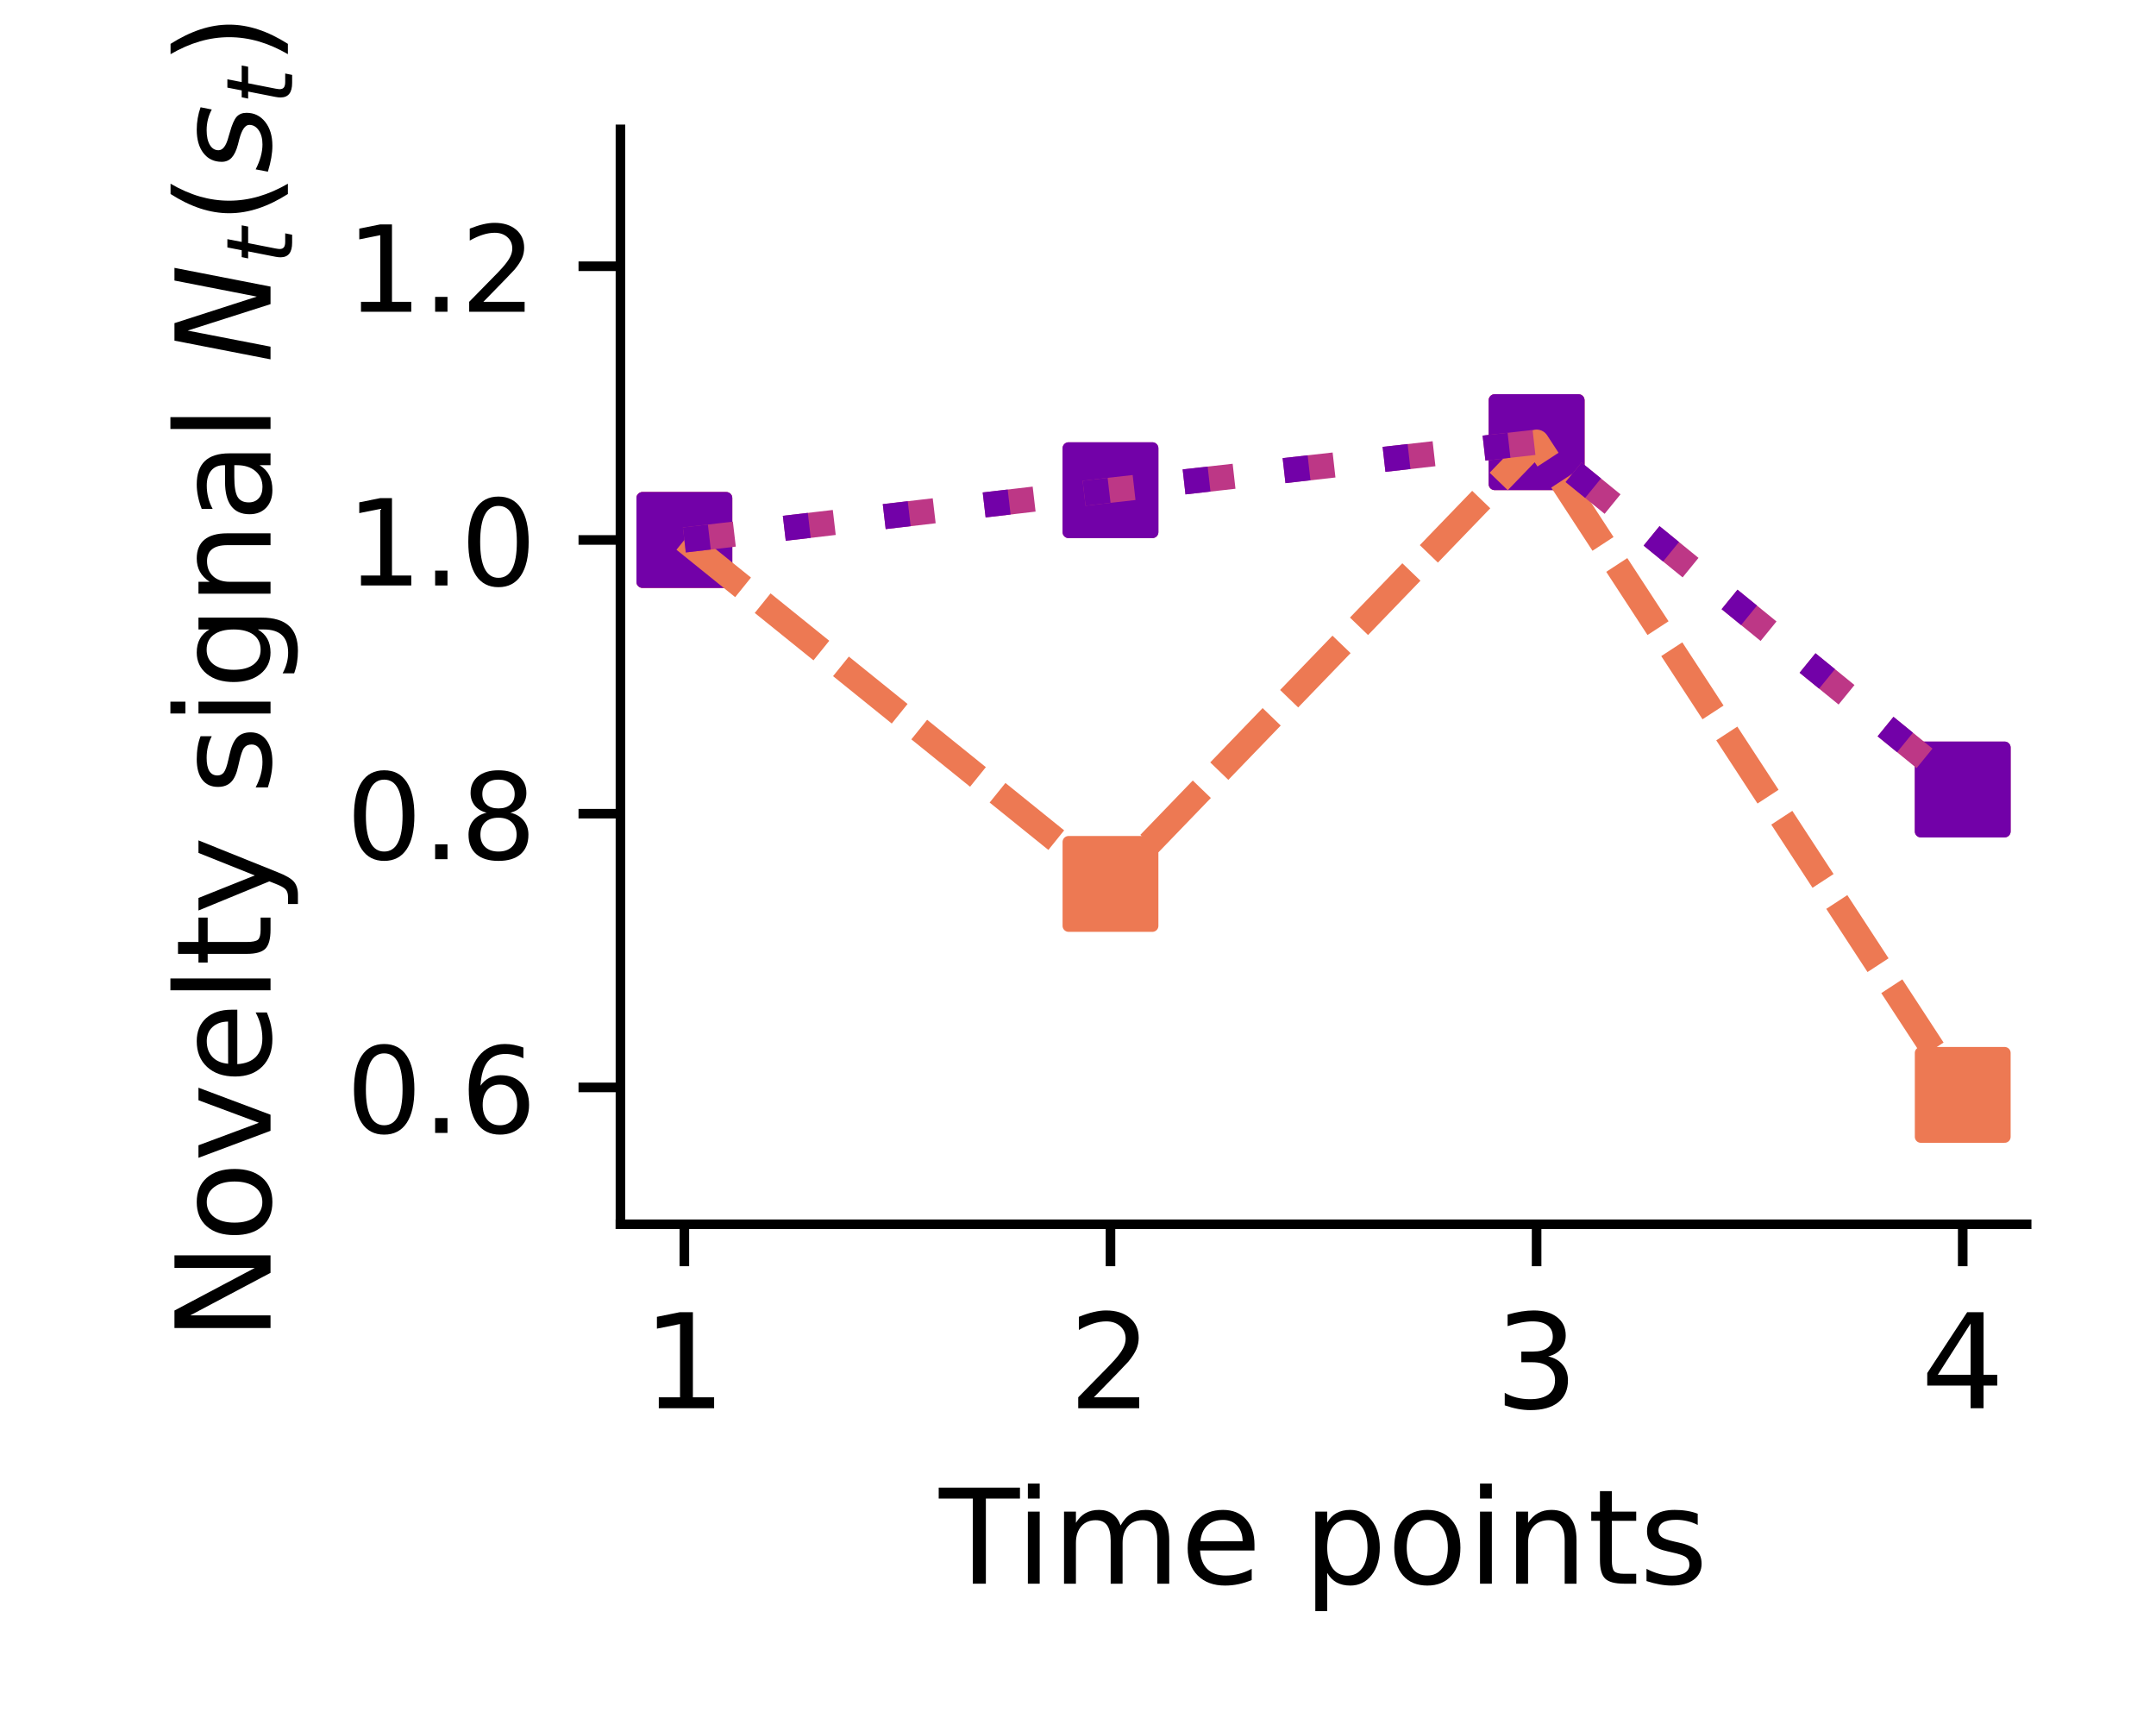
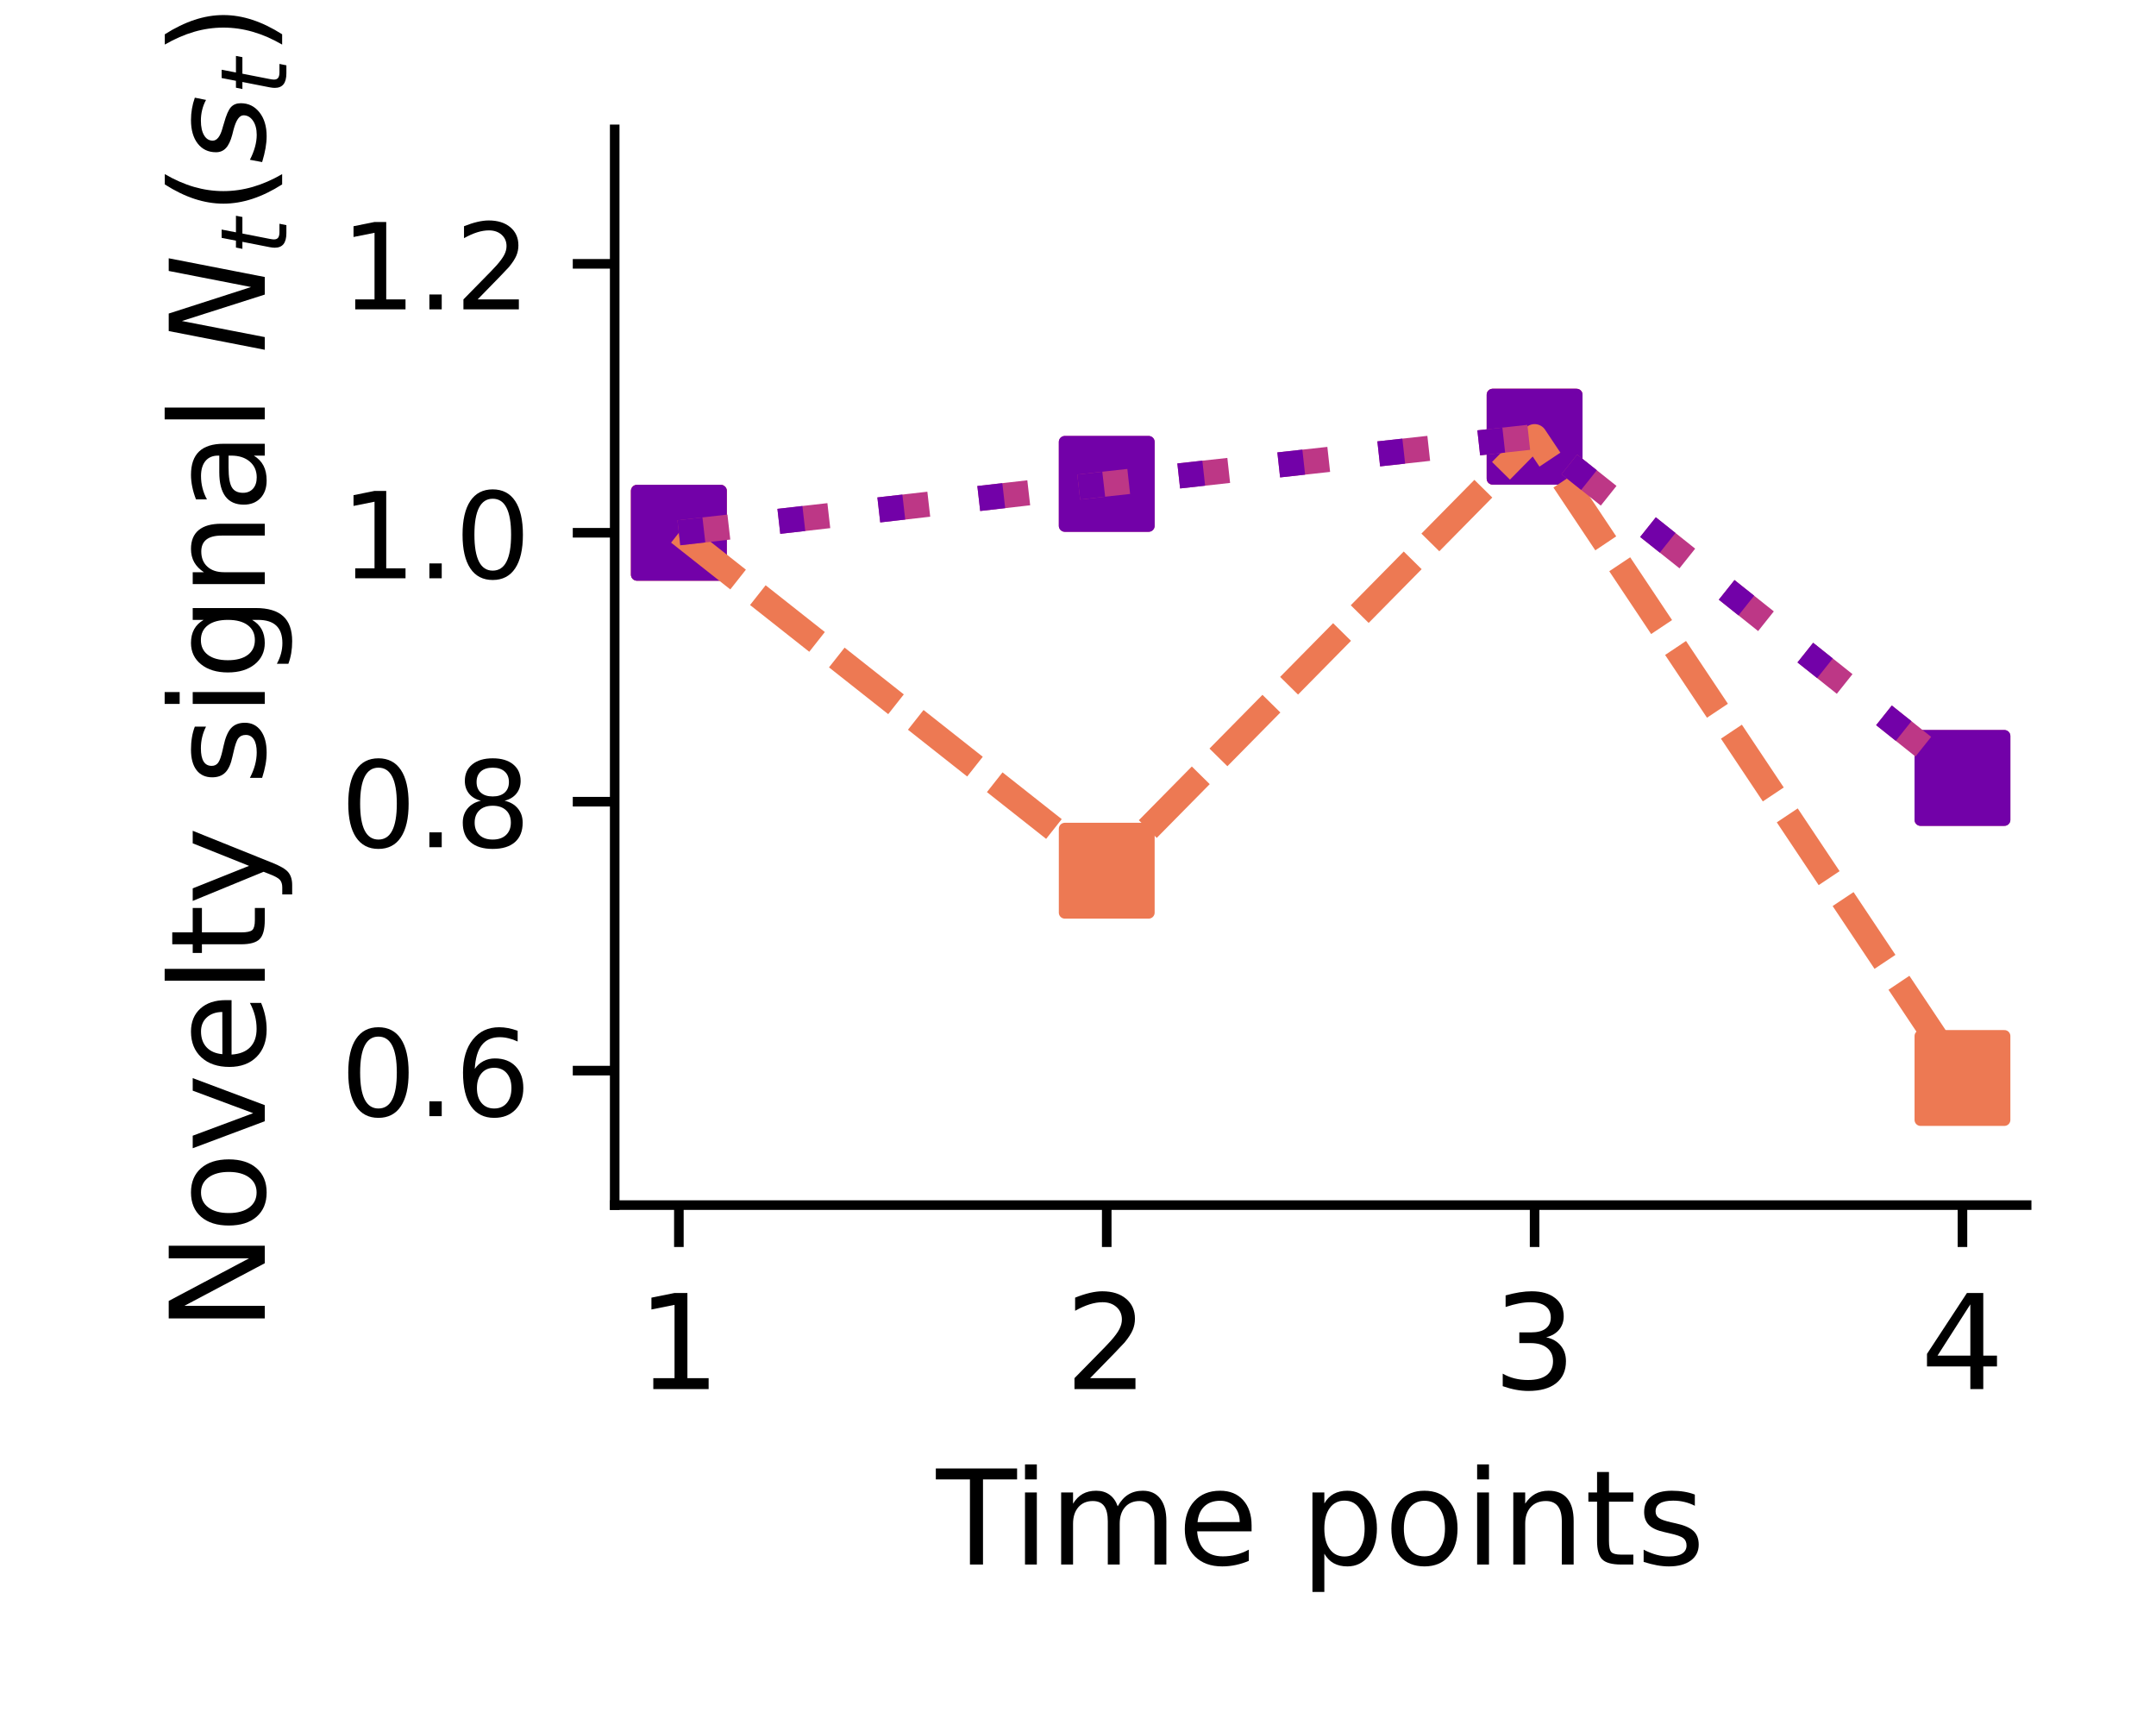
<svg xmlns="http://www.w3.org/2000/svg" xmlns:xlink="http://www.w3.org/1999/xlink" width="180pt" height="144pt" viewBox="0 0 180 144" version="1.1">
  <defs>
    <style type="text/css">*{stroke-linejoin: round; stroke-linecap: butt}</style>
  </defs>
  <g id="figure_1">
    <g id="patch_1">
      <path d="M 0 144  L 180 144  L 180 0  L 0 0  L 0 144  z " style="fill: none" />
    </g>
    <g id="axes_1">
      <g id="patch_2">
-         <path d="M 51.8 102.2  L 169.2 102.2  L 169.2 10.8  L 51.8 10.8  L 51.8 102.2  z " style="fill: none" />
+         <path d="M 51.32 100.6  L 169.2 100.6  L 169.2 10.8  L 51.32 10.8  L 51.32 100.6  z " style="fill: none" />
      </g>
      <g id="PathCollection_1">
        <defs>
-           <path id="m9f5439a70b" d="M -3.5 3.5  L 3.5 3.5  L 3.5 -3.5  L -3.5 -3.5  z " style="stroke: #ed7953" />
+           <path id="m3d1b859c4d" d="M -3.5 3.5  L 3.5 3.5  L 3.5 -3.5  L -3.5 -3.5  z " style="stroke: #ed7953" />
        </defs>
-         <g clip-path="url(#p12c875a6ce)">
-           <use xlink:href="#m9f5439a70b" x="57.136" y="45.075" style="fill: #ed7953; stroke: #ed7953" />
-           <use xlink:href="#m9f5439a70b" x="92.712" y="73.788" style="fill: #ed7953; stroke: #ed7953" />
-           <use xlink:href="#m9f5439a70b" x="128.288" y="36.911" style="fill: #ed7953; stroke: #ed7953" />
-           <use xlink:href="#m9f5439a70b" x="163.864" y="91.399" style="fill: #ed7953; stroke: #ed7953" />
+         <g clip-path="url(#pa7063e59b6)">
+           <use xlink:href="#m3d1b859c4d" x="56.678" y="44.475" style="fill: #ed7953; stroke: #ed7953" />
+           <use xlink:href="#m3d1b859c4d" x="92.399" y="72.685" style="fill: #ed7953; stroke: #ed7953" />
+           <use xlink:href="#m3d1b859c4d" x="128.121" y="36.454" style="fill: #ed7953; stroke: #ed7953" />
+           <use xlink:href="#m3d1b859c4d" x="163.842" y="89.988" style="fill: #ed7953; stroke: #ed7953" />
        </g>
      </g>
      <g id="PathCollection_2">
        <defs>
-           <path id="mf17e48a008" d="M -3.5 3.5  L 3.5 3.5  L 3.5 -3.5  L -3.5 -3.5  z " style="stroke: #bd3786" />
+           <path id="ma1d74497f3" d="M -3.5 3.5  L 3.5 3.5  L 3.5 -3.5  L -3.5 -3.5  z " style="stroke: #bd3786" />
        </defs>
-         <g clip-path="url(#p12c875a6ce)">
-           <use xlink:href="#mf17e48a008" x="57.136" y="45.075" style="fill: #bd3786; stroke: #bd3786" />
-           <use xlink:href="#mf17e48a008" x="92.712" y="40.92" style="fill: #bd3786; stroke: #bd3786" />
-           <use xlink:href="#mf17e48a008" x="128.288" y="36.911" style="fill: #bd3786; stroke: #bd3786" />
-           <use xlink:href="#mf17e48a008" x="163.864" y="65.905" style="fill: #bd3786; stroke: #bd3786" />
+         <g clip-path="url(#pa7063e59b6)">
+           <use xlink:href="#ma1d74497f3" x="56.678" y="44.475" style="fill: #bd3786; stroke: #bd3786" />
+           <use xlink:href="#ma1d74497f3" x="92.399" y="40.393" style="fill: #bd3786; stroke: #bd3786" />
+           <use xlink:href="#ma1d74497f3" x="128.121" y="36.454" style="fill: #bd3786; stroke: #bd3786" />
+           <use xlink:href="#ma1d74497f3" x="163.842" y="64.941" style="fill: #bd3786; stroke: #bd3786" />
        </g>
      </g>
      <g id="PathCollection_3">
        <defs>
-           <path id="mf3b062dd53" d="M -3.5 3.5  L 3.5 3.5  L 3.5 -3.5  L -3.5 -3.5  z " style="stroke: #7201a8" />
+           <path id="m1ed3e29d48" d="M -3.5 3.5  L 3.5 3.5  L 3.5 -3.5  L -3.5 -3.5  z " style="stroke: #7201a8" />
        </defs>
-         <g clip-path="url(#p12c875a6ce)">
-           <use xlink:href="#mf3b062dd53" x="57.136" y="45.075" style="fill: #7201a8; stroke: #7201a8" />
-           <use xlink:href="#mf3b062dd53" x="92.712" y="40.92" style="fill: #7201a8; stroke: #7201a8" />
-           <use xlink:href="#mf3b062dd53" x="128.288" y="36.911" style="fill: #7201a8; stroke: #7201a8" />
-           <use xlink:href="#mf3b062dd53" x="163.864" y="65.905" style="fill: #7201a8; stroke: #7201a8" />
+         <g clip-path="url(#pa7063e59b6)">
+           <use xlink:href="#m1ed3e29d48" x="56.678" y="44.475" style="fill: #7201a8; stroke: #7201a8" />
+           <use xlink:href="#m1ed3e29d48" x="92.399" y="40.393" style="fill: #7201a8; stroke: #7201a8" />
+           <use xlink:href="#m1ed3e29d48" x="128.121" y="36.454" style="fill: #7201a8; stroke: #7201a8" />
+           <use xlink:href="#m1ed3e29d48" x="163.842" y="64.941" style="fill: #7201a8; stroke: #7201a8" />
        </g>
      </g>
      <g id="matplotlib.axis_1">
        <g id="xtick_1">
          <g id="line2d_1">
            <defs>
-               <path id="mbe7fb0acc7" d="M 0 0  L 0 3.5  " style="stroke: #000000; stroke-width: 0.8" />
-             </defs>
-             <g>
-               <use xlink:href="#mbe7fb0acc7" x="57.136" y="102.2" style="stroke: #000000; stroke-width: 0.8" />
+               <path id="m4467733963" d="M 0 0  L 0 3.5  " style="stroke: #000000; stroke-width: 0.8" />
+             </defs>
+             <g>
+               <use xlink:href="#m4467733963" x="56.678" y="100.6" style="stroke: #000000; stroke-width: 0.8" />
            </g>
          </g>
          <g id="text_1">
-             <g transform="translate(53.63699 117.5583) scale(0.11 -0.11)">
+             <g transform="translate(53.17881 115.9583) scale(0.11 -0.11)">
              <defs>
                <path id="DejaVuSans-31" d="M 794 531  L 1825 531  L 1825 4091  L 703 3866  L 703 4441  L 1819 4666  L 2450 4666  L 2450 531  L 3481 531  L 3481 0  L 794 0  L 794 531  z " transform="scale(0.015625)" />
              </defs>
              <use xlink:href="#DejaVuSans-31" />
            </g>
          </g>
        </g>
        <g id="xtick_2">
          <g id="line2d_2">
            <g>
-               <use xlink:href="#mbe7fb0acc7" x="92.712" y="102.2" style="stroke: #000000; stroke-width: 0.8" />
+               <use xlink:href="#m4467733963" x="92.399" y="100.6" style="stroke: #000000; stroke-width: 0.8" />
            </g>
          </g>
          <g id="text_2">
-             <g transform="translate(89.21275 117.5583) scale(0.11 -0.11)">
+             <g transform="translate(88.90002 115.9583) scale(0.11 -0.11)">
              <defs>
                <path id="DejaVuSans-32" d="M 1228 531  L 3431 531  L 3431 0  L 469 0  L 469 531  Q 828 903 1448 1529  Q 2069 2156 2228 2338  Q 2531 2678 2651 2914  Q 2772 3150 2772 3378  Q 2772 3750 2511 3984  Q 2250 4219 1831 4219  Q 1534 4219 1204 4116  Q 875 4013 500 3803  L 500 4441  Q 881 4594 1212 4672  Q 1544 4750 1819 4750  Q 2544 4750 2975 4387  Q 3406 4025 3406 3419  Q 3406 3131 3298 2873  Q 3191 2616 2906 2266  Q 2828 2175 2409 1742  Q 1991 1309 1228 531  z " transform="scale(0.015625)" />
              </defs>
              <use xlink:href="#DejaVuSans-32" />
            </g>
          </g>
        </g>
        <g id="xtick_3">
          <g id="line2d_3">
            <g>
-               <use xlink:href="#mbe7fb0acc7" x="128.288" y="102.2" style="stroke: #000000; stroke-width: 0.8" />
+               <use xlink:href="#m4467733963" x="128.121" y="100.6" style="stroke: #000000; stroke-width: 0.8" />
            </g>
          </g>
          <g id="text_3">
-             <g transform="translate(124.7885 117.5583) scale(0.11 -0.11)">
+             <g transform="translate(124.6212 115.9583) scale(0.11 -0.11)">
              <defs>
                <path id="DejaVuSans-33" d="M 2597 2516  Q 3050 2419 3304 2112  Q 3559 1806 3559 1356  Q 3559 666 3084 287  Q 2609 -91 1734 -91  Q 1441 -91 1130 -33  Q 819 25 488 141  L 488 750  Q 750 597 1062 519  Q 1375 441 1716 441  Q 2309 441 2620 675  Q 2931 909 2931 1356  Q 2931 1769 2642 2001  Q 2353 2234 1838 2234  L 1294 2234  L 1294 2753  L 1863 2753  Q 2328 2753 2575 2939  Q 2822 3125 2822 3475  Q 2822 3834 2567 4026  Q 2313 4219 1838 4219  Q 1578 4219 1281 4162  Q 984 4106 628 3988  L 628 4550  Q 988 4650 1302 4700  Q 1616 4750 1894 4750  Q 2613 4750 3031 4423  Q 3450 4097 3450 3541  Q 3450 3153 3228 2886  Q 3006 2619 2597 2516  z " transform="scale(0.015625)" />
              </defs>
              <use xlink:href="#DejaVuSans-33" />
            </g>
          </g>
        </g>
        <g id="xtick_4">
          <g id="line2d_4">
            <g>
-               <use xlink:href="#mbe7fb0acc7" x="163.864" y="102.2" style="stroke: #000000; stroke-width: 0.8" />
+               <use xlink:href="#m4467733963" x="163.842" y="100.6" style="stroke: #000000; stroke-width: 0.8" />
            </g>
          </g>
          <g id="text_4">
-             <g transform="translate(160.3643 117.5583) scale(0.11 -0.11)">
+             <g transform="translate(160.3424 115.9583) scale(0.11 -0.11)">
              <defs>
                <path id="DejaVuSans-34" d="M 2419 4116  L 825 1625  L 2419 1625  L 2419 4116  z M 2253 4666  L 3047 4666  L 3047 1625  L 3713 1625  L 3713 1100  L 3047 1100  L 3047 0  L 2419 0  L 2419 1100  L 313 1100  L 313 1709  L 2253 4666  z " transform="scale(0.015625)" />
              </defs>
              <use xlink:href="#DejaVuSans-34" />
            </g>
          </g>
        </g>
        <g id="text_5">
-           <g transform="translate(78.4032 132.2042) scale(0.11 -0.11)">
+           <g transform="translate(78.1632 130.6042) scale(0.11 -0.11)">
            <defs>
              <path id="DejaVuSans-54" d="M -19 4666  L 3928 4666  L 3928 4134  L 2272 4134  L 2272 0  L 1638 0  L 1638 4134  L -19 4134  L -19 4666  z " transform="scale(0.015625)" />
              <path id="DejaVuSans-69" d="M 603 3500  L 1178 3500  L 1178 0  L 603 0  L 603 3500  z M 603 4863  L 1178 4863  L 1178 4134  L 603 4134  L 603 4863  z " transform="scale(0.015625)" />
              <path id="DejaVuSans-6d" d="M 3328 2828  Q 3544 3216 3844 3400  Q 4144 3584 4550 3584  Q 5097 3584 5394 3201  Q 5691 2819 5691 2113  L 5691 0  L 5113 0  L 5113 2094  Q 5113 2597 4934 2840  Q 4756 3084 4391 3084  Q 3944 3084 3684 2787  Q 3425 2491 3425 1978  L 3425 0  L 2847 0  L 2847 2094  Q 2847 2600 2669 2842  Q 2491 3084 2119 3084  Q 1678 3084 1418 2786  Q 1159 2488 1159 1978  L 1159 0  L 581 0  L 581 3500  L 1159 3500  L 1159 2956  Q 1356 3278 1631 3431  Q 1906 3584 2284 3584  Q 2666 3584 2933 3390  Q 3200 3197 3328 2828  z " transform="scale(0.015625)" />
              <path id="DejaVuSans-65" d="M 3597 1894  L 3597 1613  L 953 1613  Q 991 1019 1311 708  Q 1631 397 2203 397  Q 2534 397 2845 478  Q 3156 559 3463 722  L 3463 178  Q 3153 47 2828 -22  Q 2503 -91 2169 -91  Q 1331 -91 842 396  Q 353 884 353 1716  Q 353 2575 817 3079  Q 1281 3584 2069 3584  Q 2775 3584 3186 3129  Q 3597 2675 3597 1894  z M 3022 2063  Q 3016 2534 2758 2815  Q 2500 3097 2075 3097  Q 1594 3097 1305 2825  Q 1016 2553 972 2059  L 3022 2063  z " transform="scale(0.015625)" />
              <path id="DejaVuSans-20" transform="scale(0.015625)" />
              <path id="DejaVuSans-70" d="M 1159 525  L 1159 -1331  L 581 -1331  L 581 3500  L 1159 3500  L 1159 2969  Q 1341 3281 1617 3432  Q 1894 3584 2278 3584  Q 2916 3584 3314 3078  Q 3713 2572 3713 1747  Q 3713 922 3314 415  Q 2916 -91 2278 -91  Q 1894 -91 1617 61  Q 1341 213 1159 525  z M 3116 1747  Q 3116 2381 2855 2742  Q 2594 3103 2138 3103  Q 1681 3103 1420 2742  Q 1159 2381 1159 1747  Q 1159 1113 1420 752  Q 1681 391 2138 391  Q 2594 391 2855 752  Q 3116 1113 3116 1747  z " transform="scale(0.015625)" />
              <path id="DejaVuSans-6f" d="M 1959 3097  Q 1497 3097 1228 2736  Q 959 2375 959 1747  Q 959 1119 1226 758  Q 1494 397 1959 397  Q 2419 397 2687 759  Q 2956 1122 2956 1747  Q 2956 2369 2687 2733  Q 2419 3097 1959 3097  z M 1959 3584  Q 2709 3584 3137 3096  Q 3566 2609 3566 1747  Q 3566 888 3137 398  Q 2709 -91 1959 -91  Q 1206 -91 779 398  Q 353 888 353 1747  Q 353 2609 779 3096  Q 1206 3584 1959 3584  z " transform="scale(0.015625)" />
              <path id="DejaVuSans-6e" d="M 3513 2113  L 3513 0  L 2938 0  L 2938 2094  Q 2938 2591 2744 2837  Q 2550 3084 2163 3084  Q 1697 3084 1428 2787  Q 1159 2491 1159 1978  L 1159 0  L 581 0  L 581 3500  L 1159 3500  L 1159 2956  Q 1366 3272 1645 3428  Q 1925 3584 2291 3584  Q 2894 3584 3203 3211  Q 3513 2838 3513 2113  z " transform="scale(0.015625)" />
              <path id="DejaVuSans-74" d="M 1172 4494  L 1172 3500  L 2356 3500  L 2356 3053  L 1172 3053  L 1172 1153  Q 1172 725 1289 603  Q 1406 481 1766 481  L 2356 481  L 2356 0  L 1766 0  Q 1100 0 847 248  Q 594 497 594 1153  L 594 3053  L 172 3053  L 172 3500  L 594 3500  L 594 4494  L 1172 4494  z " transform="scale(0.015625)" />
              <path id="DejaVuSans-73" d="M 2834 3397  L 2834 2853  Q 2591 2978 2328 3040  Q 2066 3103 1784 3103  Q 1356 3103 1142 2972  Q 928 2841 928 2578  Q 928 2378 1081 2264  Q 1234 2150 1697 2047  L 1894 2003  Q 2506 1872 2764 1633  Q 3022 1394 3022 966  Q 3022 478 2636 193  Q 2250 -91 1575 -91  Q 1294 -91 989 -36  Q 684 19 347 128  L 347 722  Q 666 556 975 473  Q 1284 391 1588 391  Q 1994 391 2212 530  Q 2431 669 2431 922  Q 2431 1156 2273 1281  Q 2116 1406 1581 1522  L 1381 1569  Q 847 1681 609 1914  Q 372 2147 372 2553  Q 372 3047 722 3315  Q 1072 3584 1716 3584  Q 2034 3584 2315 3537  Q 2597 3491 2834 3397  z " transform="scale(0.015625)" />
            </defs>
            <use xlink:href="#DejaVuSans-54" />
            <use xlink:href="#DejaVuSans-69" x="57.959" />
            <use xlink:href="#DejaVuSans-6d" x="85.742" />
            <use xlink:href="#DejaVuSans-65" x="183.154" />
            <use xlink:href="#DejaVuSans-20" x="244.678" />
            <use xlink:href="#DejaVuSans-70" x="276.465" />
            <use xlink:href="#DejaVuSans-6f" x="339.941" />
            <use xlink:href="#DejaVuSans-69" x="401.123" />
            <use xlink:href="#DejaVuSans-6e" x="428.906" />
            <use xlink:href="#DejaVuSans-74" x="492.285" />
            <use xlink:href="#DejaVuSans-73" x="531.494" />
          </g>
        </g>
      </g>
      <g id="matplotlib.axis_2">
        <g id="ytick_1">
          <g id="line2d_5">
            <defs>
-               <path id="m9dbaf5eb9e" d="M 0 0  L -3.5 0  " style="stroke: #000000; stroke-width: 0.8" />
-             </defs>
-             <g>
-               <use xlink:href="#m9dbaf5eb9e" x="51.8" y="90.775" style="stroke: #000000; stroke-width: 0.8" />
+               <path id="m681802185b" d="M 0 0  L -3.5 0  " style="stroke: #000000; stroke-width: 0.8" />
+             </defs>
+             <g>
+               <use xlink:href="#m681802185b" x="51.32" y="89.375" style="stroke: #000000; stroke-width: 0.8" />
            </g>
          </g>
          <g id="text_6">
-             <g transform="translate(28.89688 94.57422) scale(0.1 -0.1)">
+             <g transform="translate(28.41688 93.17422) scale(0.1 -0.1)">
              <defs>
                <path id="DejaVuSans-30" d="M 2034 4250  Q 1547 4250 1301 3770  Q 1056 3291 1056 2328  Q 1056 1369 1301 889  Q 1547 409 2034 409  Q 2525 409 2770 889  Q 3016 1369 3016 2328  Q 3016 3291 2770 3770  Q 2525 4250 2034 4250  z M 2034 4750  Q 2819 4750 3233 4129  Q 3647 3509 3647 2328  Q 3647 1150 3233 529  Q 2819 -91 2034 -91  Q 1250 -91 836 529  Q 422 1150 422 2328  Q 422 3509 836 4129  Q 1250 4750 2034 4750  z " transform="scale(0.015625)" />
                <path id="DejaVuSans-2e" d="M 684 794  L 1344 794  L 1344 0  L 684 0  L 684 794  z " transform="scale(0.015625)" />
                <path id="DejaVuSans-36" d="M 2113 2584  Q 1688 2584 1439 2293  Q 1191 2003 1191 1497  Q 1191 994 1439 701  Q 1688 409 2113 409  Q 2538 409 2786 701  Q 3034 994 3034 1497  Q 3034 2003 2786 2293  Q 2538 2584 2113 2584  z M 3366 4563  L 3366 3988  Q 3128 4100 2886 4159  Q 2644 4219 2406 4219  Q 1781 4219 1451 3797  Q 1122 3375 1075 2522  Q 1259 2794 1537 2939  Q 1816 3084 2150 3084  Q 2853 3084 3261 2657  Q 3669 2231 3669 1497  Q 3669 778 3244 343  Q 2819 -91 2113 -91  Q 1303 -91 875 529  Q 447 1150 447 2328  Q 447 3434 972 4092  Q 1497 4750 2381 4750  Q 2619 4750 2861 4703  Q 3103 4656 3366 4563  z " transform="scale(0.015625)" />
              </defs>
              <use xlink:href="#DejaVuSans-30" />
              <use xlink:href="#DejaVuSans-2e" x="63.623" />
              <use xlink:href="#DejaVuSans-36" x="95.41" />
            </g>
          </g>
        </g>
        <g id="ytick_2">
          <g id="line2d_6">
            <g>
-               <use xlink:href="#m9dbaf5eb9e" x="51.8" y="67.925" style="stroke: #000000; stroke-width: 0.8" />
+               <use xlink:href="#m681802185b" x="51.32" y="66.925" style="stroke: #000000; stroke-width: 0.8" />
            </g>
          </g>
          <g id="text_7">
-             <g transform="translate(28.89688 71.72422) scale(0.1 -0.1)">
+             <g transform="translate(28.41688 70.72422) scale(0.1 -0.1)">
              <defs>
                <path id="DejaVuSans-38" d="M 2034 2216  Q 1584 2216 1326 1975  Q 1069 1734 1069 1313  Q 1069 891 1326 650  Q 1584 409 2034 409  Q 2484 409 2743 651  Q 3003 894 3003 1313  Q 3003 1734 2745 1975  Q 2488 2216 2034 2216  z M 1403 2484  Q 997 2584 770 2862  Q 544 3141 544 3541  Q 544 4100 942 4425  Q 1341 4750 2034 4750  Q 2731 4750 3128 4425  Q 3525 4100 3525 3541  Q 3525 3141 3298 2862  Q 3072 2584 2669 2484  Q 3125 2378 3379 2068  Q 3634 1759 3634 1313  Q 3634 634 3220 271  Q 2806 -91 2034 -91  Q 1263 -91 848 271  Q 434 634 434 1313  Q 434 1759 690 2068  Q 947 2378 1403 2484  z M 1172 3481  Q 1172 3119 1398 2916  Q 1625 2713 2034 2713  Q 2441 2713 2670 2916  Q 2900 3119 2900 3481  Q 2900 3844 2670 4047  Q 2441 4250 2034 4250  Q 1625 4250 1398 4047  Q 1172 3844 1172 3481  z " transform="scale(0.015625)" />
              </defs>
              <use xlink:href="#DejaVuSans-30" />
              <use xlink:href="#DejaVuSans-2e" x="63.623" />
              <use xlink:href="#DejaVuSans-38" x="95.41" />
            </g>
          </g>
        </g>
        <g id="ytick_3">
          <g id="line2d_7">
            <g>
-               <use xlink:href="#m9dbaf5eb9e" x="51.8" y="45.075" style="stroke: #000000; stroke-width: 0.8" />
+               <use xlink:href="#m681802185b" x="51.32" y="44.475" style="stroke: #000000; stroke-width: 0.8" />
            </g>
          </g>
          <g id="text_8">
-             <g transform="translate(28.89688 48.87422) scale(0.1 -0.1)">
+             <g transform="translate(28.41688 48.27422) scale(0.1 -0.1)">
              <use xlink:href="#DejaVuSans-31" />
              <use xlink:href="#DejaVuSans-2e" x="63.623" />
              <use xlink:href="#DejaVuSans-30" x="95.41" />
            </g>
          </g>
        </g>
        <g id="ytick_4">
          <g id="line2d_8">
            <g>
-               <use xlink:href="#m9dbaf5eb9e" x="51.8" y="22.225" style="stroke: #000000; stroke-width: 0.8" />
+               <use xlink:href="#m681802185b" x="51.32" y="22.025" style="stroke: #000000; stroke-width: 0.8" />
            </g>
          </g>
          <g id="text_9">
-             <g transform="translate(28.89688 26.02422) scale(0.1 -0.1)">
+             <g transform="translate(28.41688 25.82422) scale(0.1 -0.1)">
              <use xlink:href="#DejaVuSans-31" />
              <use xlink:href="#DejaVuSans-2e" x="63.623" />
              <use xlink:href="#DejaVuSans-32" x="95.41" />
            </g>
          </g>
        </g>
        <g id="text_10">
-           <g transform="translate(22.58687 111.94) rotate(-90) scale(0.11 -0.11)">
+           <g transform="translate(22.10687 111.14) rotate(-90) scale(0.11 -0.11)">
            <defs>
              <path id="DejaVuSans-4e" d="M 628 4666  L 1478 4666  L 3547 763  L 3547 4666  L 4159 4666  L 4159 0  L 3309 0  L 1241 3903  L 1241 0  L 628 0  L 628 4666  z " transform="scale(0.015625)" />
              <path id="DejaVuSans-76" d="M 191 3500  L 800 3500  L 1894 563  L 2988 3500  L 3597 3500  L 2284 0  L 1503 0  L 191 3500  z " transform="scale(0.015625)" />
              <path id="DejaVuSans-6c" d="M 603 4863  L 1178 4863  L 1178 0  L 603 0  L 603 4863  z " transform="scale(0.015625)" />
              <path id="DejaVuSans-79" d="M 2059 -325  Q 1816 -950 1584 -1140  Q 1353 -1331 966 -1331  L 506 -1331  L 506 -850  L 844 -850  Q 1081 -850 1212 -737  Q 1344 -625 1503 -206  L 1606 56  L 191 3500  L 800 3500  L 1894 763  L 2988 3500  L 3597 3500  L 2059 -325  z " transform="scale(0.015625)" />
              <path id="DejaVuSans-67" d="M 2906 1791  Q 2906 2416 2648 2759  Q 2391 3103 1925 3103  Q 1463 3103 1205 2759  Q 947 2416 947 1791  Q 947 1169 1205 825  Q 1463 481 1925 481  Q 2391 481 2648 825  Q 2906 1169 2906 1791  z M 3481 434  Q 3481 -459 3084 -895  Q 2688 -1331 1869 -1331  Q 1566 -1331 1297 -1286  Q 1028 -1241 775 -1147  L 775 -588  Q 1028 -725 1275 -790  Q 1522 -856 1778 -856  Q 2344 -856 2625 -561  Q 2906 -266 2906 331  L 2906 616  Q 2728 306 2450 153  Q 2172 0 1784 0  Q 1141 0 747 490  Q 353 981 353 1791  Q 353 2603 747 3093  Q 1141 3584 1784 3584  Q 2172 3584 2450 3431  Q 2728 3278 2906 2969  L 2906 3500  L 3481 3500  L 3481 434  z " transform="scale(0.015625)" />
              <path id="DejaVuSans-61" d="M 2194 1759  Q 1497 1759 1228 1600  Q 959 1441 959 1056  Q 959 750 1161 570  Q 1363 391 1709 391  Q 2188 391 2477 730  Q 2766 1069 2766 1631  L 2766 1759  L 2194 1759  z M 3341 1997  L 3341 0  L 2766 0  L 2766 531  Q 2569 213 2275 61  Q 1981 -91 1556 -91  Q 1019 -91 701 211  Q 384 513 384 1019  Q 384 1609 779 1909  Q 1175 2209 1959 2209  L 2766 2209  L 2766 2266  Q 2766 2663 2505 2880  Q 2244 3097 1772 3097  Q 1472 3097 1187 3025  Q 903 2953 641 2809  L 641 3341  Q 956 3463 1253 3523  Q 1550 3584 1831 3584  Q 2591 3584 2966 3190  Q 3341 2797 3341 1997  z " transform="scale(0.015625)" />
              <path id="DejaVuSans-Oblique-4e" d="M 1081 4666  L 1931 4666  L 3219 666  L 4000 4666  L 4616 4666  L 3706 0  L 2853 0  L 1569 4025  L 788 0  L 172 0  L 1081 4666  z " transform="scale(0.015625)" />
              <path id="DejaVuSans-Oblique-74" d="M 2706 3500  L 2619 3053  L 1472 3053  L 1100 1153  Q 1081 1047 1072 975  Q 1063 903 1063 863  Q 1063 663 1183 572  Q 1303 481 1569 481  L 2150 481  L 2053 0  L 1503 0  Q 991 0 739 200  Q 488 400 488 806  Q 488 878 497 964  Q 506 1050 525 1153  L 897 3053  L 409 3053  L 500 3500  L 978 3500  L 1172 4494  L 1747 4494  L 1556 3500  L 2706 3500  z " transform="scale(0.015625)" />
              <path id="DejaVuSans-28" d="M 1984 4856  Q 1566 4138 1362 3434  Q 1159 2731 1159 2009  Q 1159 1288 1364 580  Q 1569 -128 1984 -844  L 1484 -844  Q 1016 -109 783 600  Q 550 1309 550 2009  Q 550 2706 781 3412  Q 1013 4119 1484 4856  L 1984 4856  z " transform="scale(0.015625)" />
              <path id="DejaVuSans-Oblique-73" d="M 3200 3397  L 3091 2853  Q 2863 2978 2609 3040  Q 2356 3103 2088 3103  Q 1634 3103 1373 2948  Q 1113 2794 1113 2528  Q 1113 2219 1719 2053  Q 1766 2041 1788 2034  L 1972 1978  Q 2547 1819 2739 1644  Q 2931 1469 2931 1166  Q 2931 609 2489 259  Q 2047 -91 1331 -91  Q 1053 -91 747 -37  Q 441 16 72 128  L 184 722  Q 500 559 806 475  Q 1113 391 1394 391  Q 1816 391 2080 572  Q 2344 753 2344 1031  Q 2344 1331 1650 1516  L 1591 1531  L 1394 1581  Q 956 1697 753 1886  Q 550 2075 550 2369  Q 550 2928 970 3256  Q 1391 3584 2113 3584  Q 2397 3584 2667 3537  Q 2938 3491 3200 3397  z " transform="scale(0.015625)" />
              <path id="DejaVuSans-29" d="M 513 4856  L 1013 4856  Q 1481 4119 1714 3412  Q 1947 2706 1947 2009  Q 1947 1309 1714 600  Q 1481 -109 1013 -844  L 513 -844  Q 928 -128 1133 580  Q 1338 1288 1338 2009  Q 1338 2731 1133 3434  Q 928 4138 513 4856  z " transform="scale(0.015625)" />
            </defs>
            <use xlink:href="#DejaVuSans-4e" transform="translate(0 0.015625)" />
            <use xlink:href="#DejaVuSans-6f" transform="translate(74.80469 0.015625)" />
            <use xlink:href="#DejaVuSans-76" transform="translate(135.9863 0.015625)" />
            <use xlink:href="#DejaVuSans-65" transform="translate(195.166 0.015625)" />
            <use xlink:href="#DejaVuSans-6c" transform="translate(256.6895 0.015625)" />
            <use xlink:href="#DejaVuSans-74" transform="translate(284.4727 0.015625)" />
            <use xlink:href="#DejaVuSans-79" transform="translate(323.6816 0.015625)" />
            <use xlink:href="#DejaVuSans-20" transform="translate(382.8613 0.015625)" />
            <use xlink:href="#DejaVuSans-73" transform="translate(414.6484 0.015625)" />
            <use xlink:href="#DejaVuSans-69" transform="translate(466.748 0.015625)" />
            <use xlink:href="#DejaVuSans-67" transform="translate(494.5312 0.015625)" />
            <use xlink:href="#DejaVuSans-6e" transform="translate(558.0078 0.015625)" />
            <use xlink:href="#DejaVuSans-61" transform="translate(621.3867 0.015625)" />
            <use xlink:href="#DejaVuSans-6c" transform="translate(682.666 0.015625)" />
            <use xlink:href="#DejaVuSans-20" transform="translate(710.4492 0.015625)" />
            <use xlink:href="#DejaVuSans-Oblique-4e" transform="translate(742.2363 0.015625)" />
            <use xlink:href="#DejaVuSans-Oblique-74" transform="translate(817.041 -16.39062) scale(0.7)" />
            <use xlink:href="#DejaVuSans-28" transform="translate(847.2217 0.015625)" />
            <use xlink:href="#DejaVuSans-Oblique-73" transform="translate(886.2354 0.015625)" />
            <use xlink:href="#DejaVuSans-Oblique-74" transform="translate(938.335 -16.39062) scale(0.7)" />
            <use xlink:href="#DejaVuSans-29" transform="translate(968.5156 0.015625)" />
          </g>
        </g>
      </g>
      <g id="line2d_9">
-         <path d="M 57.136 45.075  L 92.712 73.788  L 128.288 36.911  L 163.864 91.399  " clip-path="url(#p12c875a6ce)" style="fill: none; stroke-dasharray: 6.3,2.1,6.3,2.1; stroke-dashoffset: 0; stroke: #ed7953; stroke-width: 2.1" />
+         <path d="M 56.678 44.475  L 92.399 72.685  L 128.121 36.454  L 163.842 89.988  " clip-path="url(#pa7063e59b6)" style="fill: none; stroke-dasharray: 6.3,2.1,6.3,2.1; stroke-dashoffset: 0; stroke: #ed7953; stroke-width: 2.1" />
      </g>
      <g id="line2d_10">
-         <path d="M 57.136 45.075  L 92.712 40.92  L 128.288 36.911  L 163.864 65.905  " clip-path="url(#p12c875a6ce)" style="fill: none; stroke-dasharray: 4.2,4.2,4.2,4.2; stroke-dashoffset: 0; stroke: #bd3786; stroke-width: 2.1" />
+         <path d="M 56.678 44.475  L 92.399 40.393  L 128.121 36.454  L 163.842 64.941  " clip-path="url(#pa7063e59b6)" style="fill: none; stroke-dasharray: 4.2,4.2,4.2,4.2; stroke-dashoffset: 0; stroke: #bd3786; stroke-width: 2.1" />
      </g>
      <g id="line2d_11">
-         <path d="M 57.136 45.075  L 92.712 40.92  L 128.288 36.911  L 163.864 65.905  " clip-path="url(#p12c875a6ce)" style="fill: none; stroke-dasharray: 2.1,6.3,2.1,6.3; stroke-dashoffset: 0; stroke: #7201a8; stroke-width: 2.1" />
+         <path d="M 56.678 44.475  L 92.399 40.393  L 128.121 36.454  L 163.842 64.941  " clip-path="url(#pa7063e59b6)" style="fill: none; stroke-dasharray: 2.1,6.3,2.1,6.3; stroke-dashoffset: 0; stroke: #7201a8; stroke-width: 2.1" />
      </g>
      <g id="patch_3">
-         <path d="M 51.8 102.2  L 51.8 10.8  " style="fill: none; stroke: #000000; stroke-width: 0.8; stroke-linejoin: miter; stroke-linecap: square" />
+         <path d="M 51.32 100.6  L 51.32 10.8  " style="fill: none; stroke: #000000; stroke-width: 0.8; stroke-linejoin: miter; stroke-linecap: square" />
      </g>
      <g id="patch_4">
-         <path d="M 51.8 102.2  L 169.2 102.2  " style="fill: none; stroke: #000000; stroke-width: 0.8; stroke-linejoin: miter; stroke-linecap: square" />
+         <path d="M 51.32 100.6  L 169.2 100.6  " style="fill: none; stroke: #000000; stroke-width: 0.8; stroke-linejoin: miter; stroke-linecap: square" />
      </g>
    </g>
  </g>
  <defs>
-     <clipPath id="p12c875a6ce">
-       <rect x="51.8" y="10.8" width="117.4" height="91.4" />
+     <clipPath id="pa7063e59b6">
+       <rect x="51.32" y="10.8" width="117.88" height="89.8" />
    </clipPath>
  </defs>
</svg>
